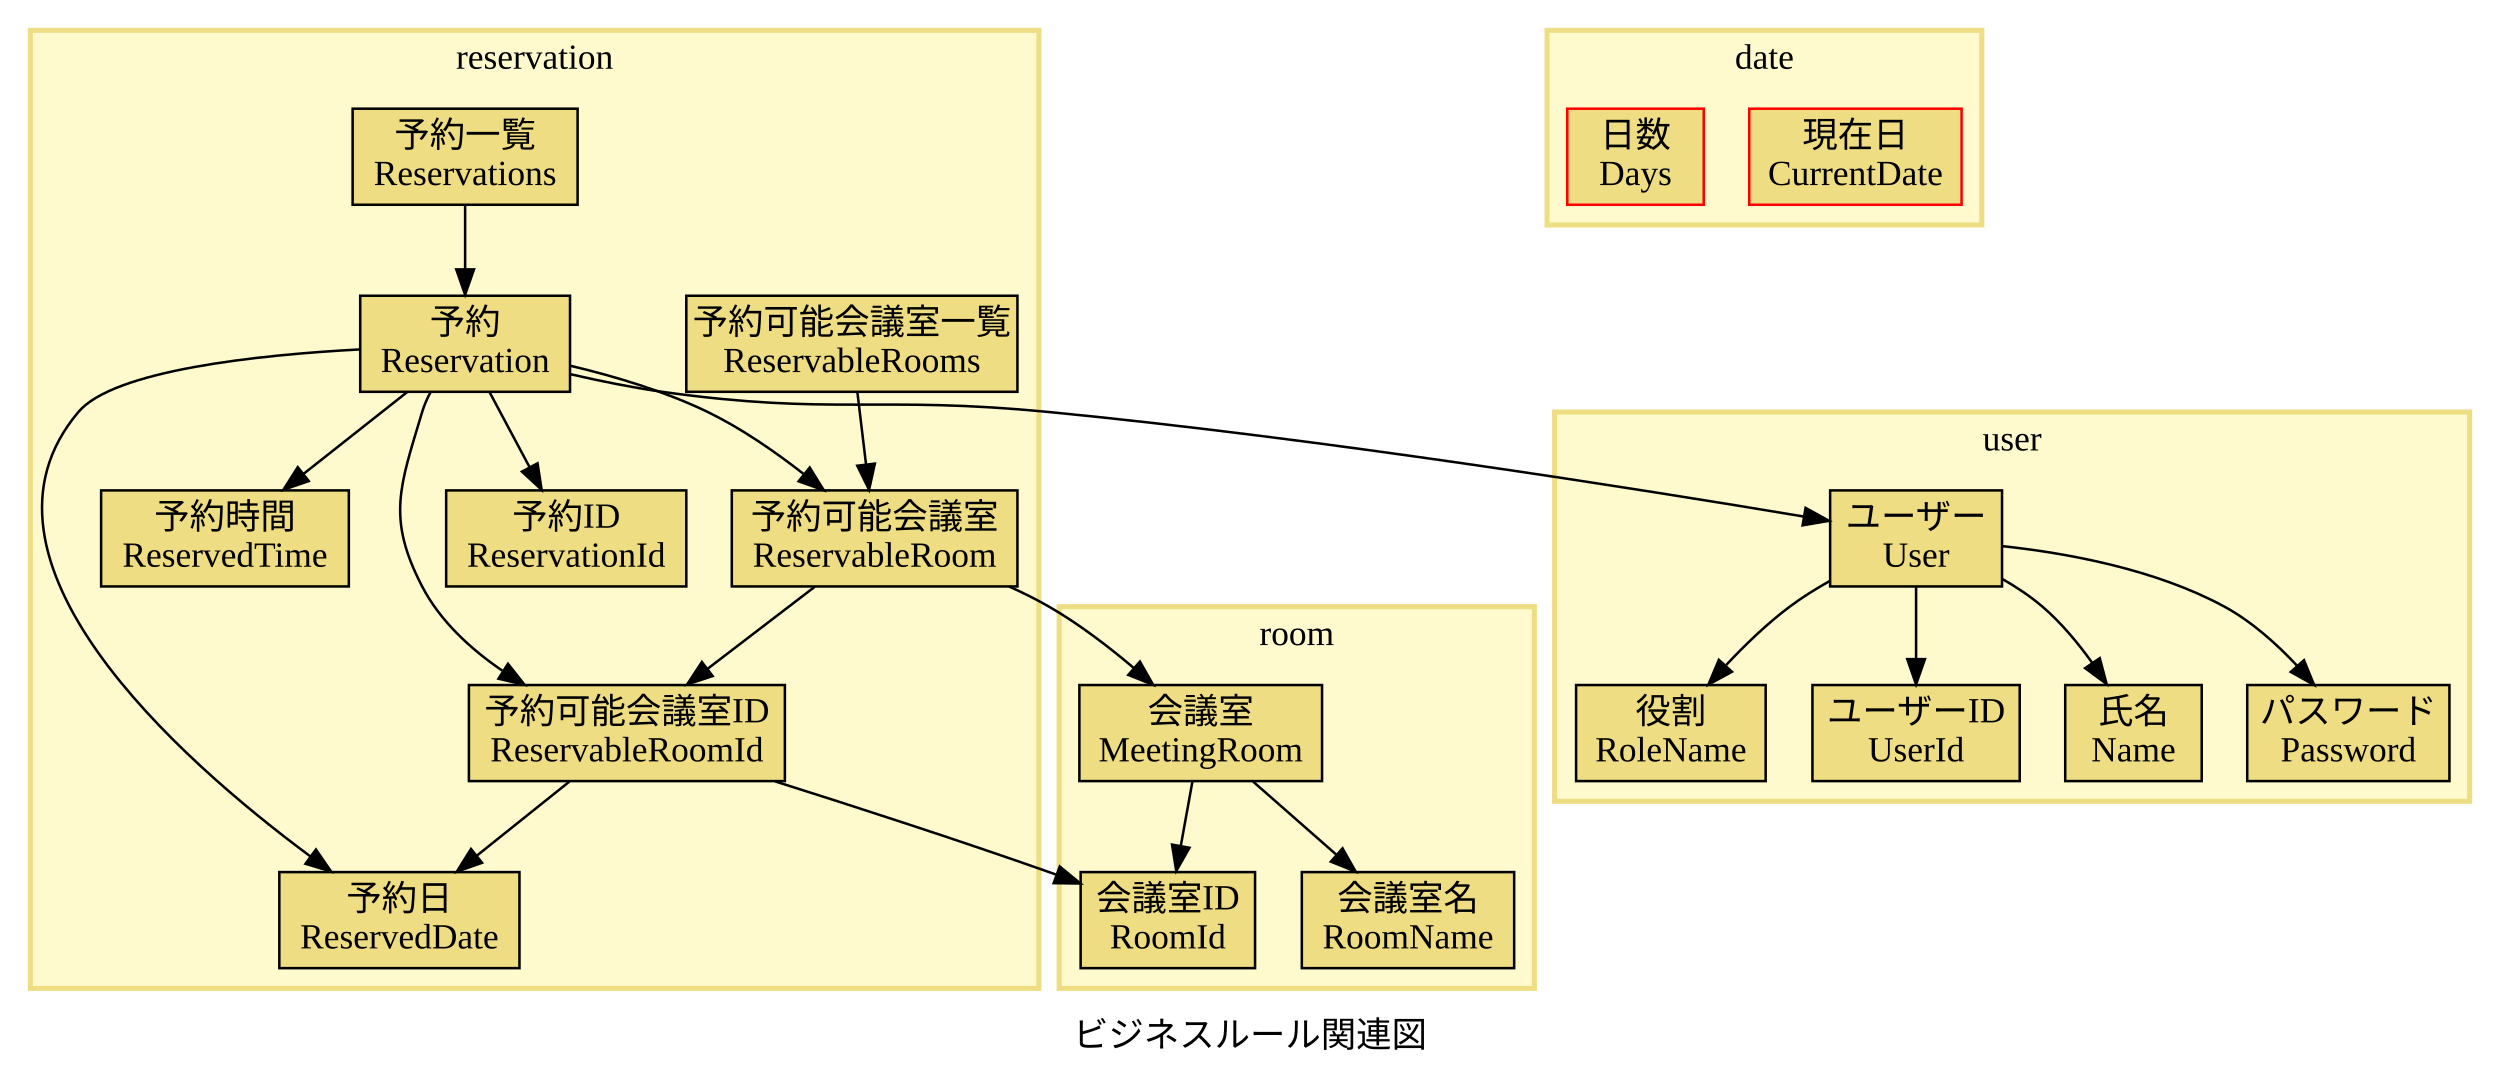
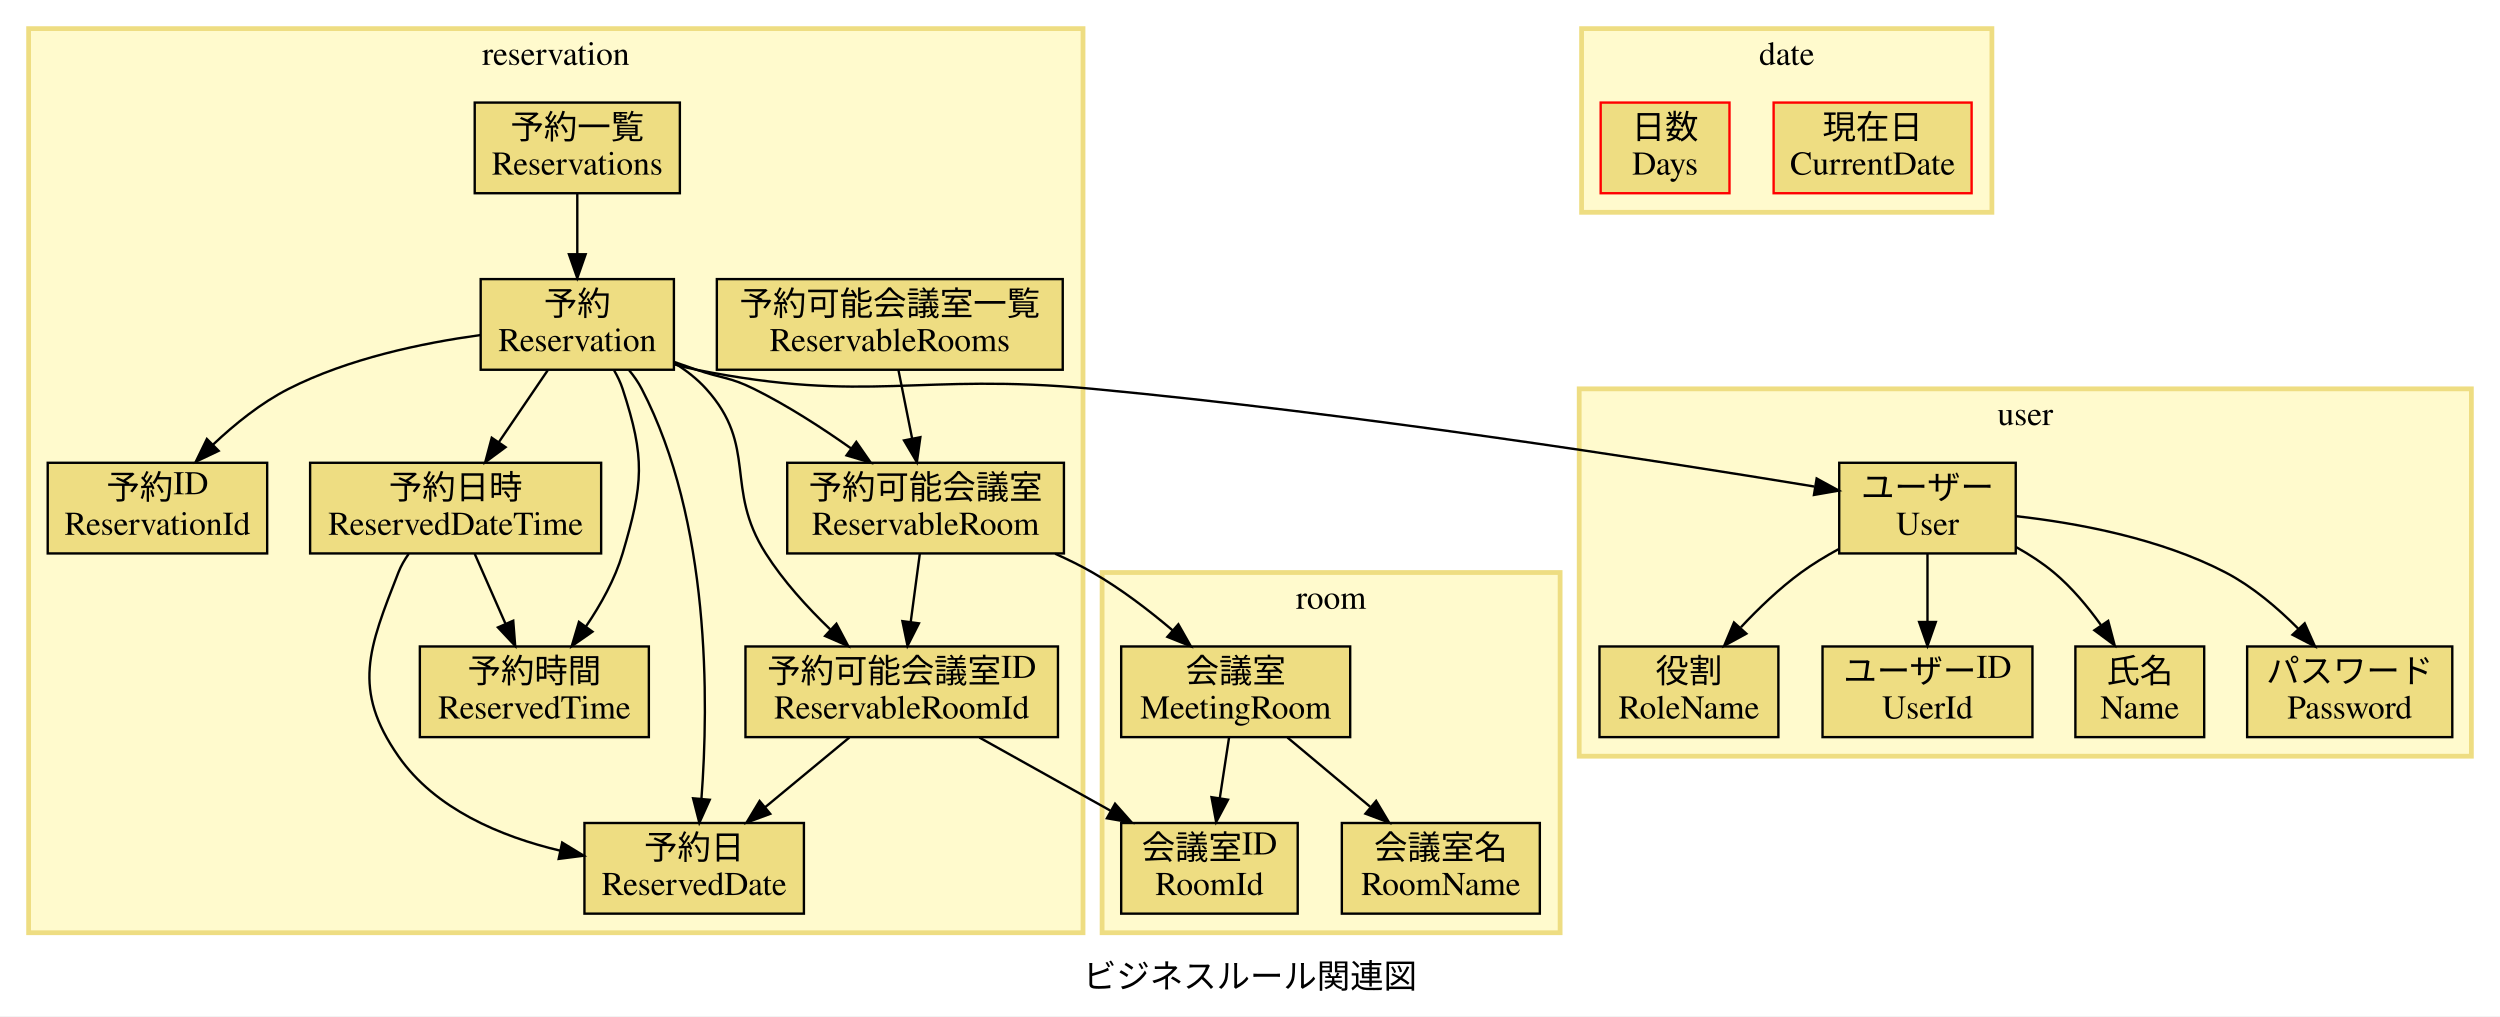
- <svg xmlns="http://www.w3.org/2000/svg" width="989px" height="426px" viewBox="0.00 0.00 989.00 426.00">
+ <svg xmlns="http://www.w3.org/2000/svg" width="1048px" height="426px" viewBox="0.00 0.00 1048.00 426.00">
  <g id="graph0" class="graph" transform="scale(1.0 1.0) rotate(0) translate(4 422)">
-     <polygon fill="white" stroke="none" points="-4,4 -4,-422 985,-422 985,4 -4,4" />
-     <text text-anchor="middle" x="490.5" y="-7.8" font-family="Times New Roman,serif" font-size="14.00">ビジネスルール関連図
-         </text>
+     <polygon fill="white" stroke="transparent" points="-4,4 -4,-422 1044,-422 1044,4 -4,4" />
+     <text text-anchor="middle" x="520" y="-7.8" font-family="Times,serif" font-size="14.00">ビジネスルール関連図</text>
    <g id="clust1" class="cluster">
-       <polygon fill="lemonchiffon" stroke="#eedd82" stroke-width="2" points="8,-31 8,-410 407,-410 407,-31 8,-31" />
-       <text text-anchor="middle" x="207.5" y="-394.8" font-family="Times New Roman,serif" font-size="14.00">
-                 reservation
-             </text>
+       <polygon fill="lemonchiffon" stroke="#eedd82" stroke-width="2" points="8,-31 8,-410 450,-410 450,-31 8,-31" />
+       <text text-anchor="middle" x="229" y="-394.8" font-family="Times,serif" font-size="14.00">reservation</text>
    </g>
    <g id="clust2" class="cluster">
-       <polygon fill="lemonchiffon" stroke="#eedd82" stroke-width="2" points="415,-31 415,-182 603,-182 603,-31 415,-31" />
-       <text text-anchor="middle" x="509" y="-166.8" font-family="Times New Roman,serif" font-size="14.00">room
-             </text>
+       <polygon fill="lemonchiffon" stroke="#eedd82" stroke-width="2" points="458,-31 458,-182 650,-182 650,-31 458,-31" />
+       <text text-anchor="middle" x="554" y="-166.8" font-family="Times,serif" font-size="14.00">room</text>
    </g>
    <g id="clust3" class="cluster">
-       <polygon fill="lemonchiffon" stroke="#eedd82" stroke-width="2" points="611,-105 611,-259 973,-259 973,-105 611,-105" />
-       <text text-anchor="middle" x="792" y="-243.8" font-family="Times New Roman,serif" font-size="14.00">user
-             </text>
+       <polygon fill="lemonchiffon" stroke="#eedd82" stroke-width="2" points="658,-105 658,-259 1032,-259 1032,-105 658,-105" />
+       <text text-anchor="middle" x="845" y="-243.8" font-family="Times,serif" font-size="14.00">user</text>
    </g>
    <g id="clust4" class="cluster">
-       <polygon fill="lemonchiffon" stroke="#eedd82" stroke-width="2" points="608,-333 608,-410 780,-410 780,-333 608,-333" />
-       <text text-anchor="middle" x="694" y="-394.8" font-family="Times New Roman,serif" font-size="14.00">date
-             </text>
+       <polygon fill="lemonchiffon" stroke="#eedd82" stroke-width="2" points="659,-333 659,-410 831,-410 831,-333 659,-333" />
+       <text text-anchor="middle" x="745" y="-394.8" font-family="Times,serif" font-size="14.00">date</text>
    </g>
    <g id="node1" class="node">
-       <polygon fill="#eedd82" stroke="black" points="398.5,-228 285.5,-228 285.5,-190 398.5,-190 398.5,-228" />
-       <text text-anchor="middle" x="342" y="-212.8" font-family="Times New Roman,serif" font-size="14.00">
-                 予約可能会議室
-             </text>
-       <text text-anchor="middle" x="342" y="-197.8" font-family="Times New Roman,serif" font-size="14.00">
-                 ReservableRoom
+       <polygon fill="#eedd82" stroke="black" points="442,-228 326,-228 326,-190 442,-190 442,-228" />
+       <text text-anchor="middle" x="384" y="-212.8" font-family="Times,serif" font-size="14.00">予約可能会議室</text>
+       <text text-anchor="middle" x="384" y="-197.8" font-family="Times,serif" font-size="14.00">ReservableRoom
            </text>
    </g>
    <g id="node2" class="node">
-       <polygon fill="#eedd82" stroke="black" points="306.5,-151 181.5,-151 181.5,-113 306.5,-113 306.5,-151" />
-       <text text-anchor="middle" x="244" y="-135.8" font-family="Times New Roman,serif" font-size="14.00">
-                 予約可能会議室ID
-             </text>
-       <text text-anchor="middle" x="244" y="-120.8" font-family="Times New Roman,serif" font-size="14.00">
-                 ReservableRoomId
-             </text>
+       <polygon fill="#eedd82" stroke="black" points="439.5,-151 308.5,-151 308.5,-113 439.5,-113 439.5,-151" />
+       <text text-anchor="middle" x="374" y="-135.8" font-family="Times,serif" font-size="14.00">予約可能会議室ID</text>
+       <text text-anchor="middle" x="374" y="-120.8" font-family="Times,serif" font-size="14.00">ReservableRoomId
+             </text>
+     </g>
+     <g id="edge4" class="edge">
+       <path fill="none" stroke="black" d="M381.58,-189.84C380.43,-181.25 379.04,-170.79 377.76,-161.19" />
+       <polygon fill="black" stroke="black" points="381.22,-160.7 376.43,-151.25 374.29,-161.62 381.22,-160.7" />
+     </g>
+     <g id="node10" class="node">
+       <polygon fill="#eedd82" stroke="black" points="562,-151 466,-151 466,-113 562,-113 562,-151" />
+       <text text-anchor="middle" x="514" y="-135.8" font-family="Times,serif" font-size="14.00">会議室</text>
+       <text text-anchor="middle" x="514" y="-120.8" font-family="Times,serif" font-size="14.00">MeetingRoom</text>
+     </g>
+     <g id="edge5" class="edge">
+       <path fill="none" stroke="black" d="M438.32,-189.87C443.73,-187.46 449.05,-184.84 454,-182 465.79,-175.25 477.61,-166.2 487.61,-157.71" />
+       <polygon fill="black" stroke="black" points="489.97,-160.3 495.2,-151.08 485.37,-155.02 489.97,-160.3" />
+     </g>
+     <g id="node7" class="node">
+       <polygon fill="#eedd82" stroke="black" points="333,-77 241,-77 241,-39 333,-39 333,-77" />
+       <text text-anchor="middle" x="287" y="-61.8" font-family="Times,serif" font-size="14.00">予約日</text>
+       <text text-anchor="middle" x="287" y="-46.8" font-family="Times,serif" font-size="14.00">ReservedDate</text>
+     </g>
+     <g id="edge8" class="edge">
+       <path fill="none" stroke="black" d="M352.05,-112.83C341.33,-103.96 328.28,-93.16 316.69,-83.57" />
+       <polygon fill="black" stroke="black" points="318.88,-80.84 308.95,-77.16 314.42,-86.23 318.88,-80.84" />
+     </g>
+     <g id="node11" class="node">
+       <polygon fill="#eedd82" stroke="black" points="540,-77 466,-77 466,-39 540,-39 540,-77" />
+       <text text-anchor="middle" x="503" y="-61.8" font-family="Times,serif" font-size="14.00">会議室ID</text>
+       <text text-anchor="middle" x="503" y="-46.8" font-family="Times,serif" font-size="14.00">RoomId</text>
+     </g>
+     <g id="edge9" class="edge">
+       <path fill="none" stroke="black" d="M406.55,-112.83C423.2,-103.54 443.66,-92.12 461.44,-82.2" />
+       <polygon fill="black" stroke="black" points="463.43,-85.09 470.46,-77.16 460.02,-78.98 463.43,-85.09" />
+     </g>
+     <g id="node3" class="node">
+       <polygon fill="#eedd82" stroke="black" points="441.5,-305 296.5,-305 296.5,-267 441.5,-267 441.5,-305" />
+       <text text-anchor="middle" x="369" y="-289.8" font-family="Times,serif" font-size="14.00">予約可能会議室一覧</text>
+       <text text-anchor="middle" x="369" y="-274.8" font-family="Times,serif" font-size="14.00">ReservableRooms
+             </text>
+     </g>
+     <g id="edge3" class="edge">
+       <path fill="none" stroke="black" d="M372.63,-266.84C374.35,-258.25 376.44,-247.79 378.36,-238.19" />
+       <polygon fill="black" stroke="black" points="381.82,-238.74 380.35,-228.25 374.96,-237.37 381.82,-238.74" />
+     </g>
+     <g id="node4" class="node">
+       <polygon fill="#eedd82" stroke="black" points="278.5,-305 197.5,-305 197.5,-267 278.5,-267 278.5,-305" />
+       <text text-anchor="middle" x="238" y="-289.8" font-family="Times,serif" font-size="14.00">予約</text>
+       <text text-anchor="middle" x="238" y="-274.8" font-family="Times,serif" font-size="14.00">Reservation</text>
+     </g>
+     <g id="edge10" class="edge">
+       <path fill="none" stroke="black" d="M278.63,-270.28C281.8,-269.16 284.95,-268.06 288,-267 298.62,-263.32 301.92,-263.99 312,-259 326.09,-252.02 340.62,-242.63 352.9,-233.93" />
+       <polygon fill="black" stroke="black" points="354.96,-236.76 361.01,-228.06 350.86,-231.09 354.96,-236.76" />
+     </g>
+     <g id="edge11" class="edge">
+       <path fill="none" stroke="black" d="M278.77,-269.77C283.65,-266.74 288.23,-263.17 292,-259 313.87,-234.8 299.49,-217.52 317,-190 324.35,-178.45 334.41,-167.4 344.03,-158.16" />
+       <polygon fill="black" stroke="black" points="346.63,-160.52 351.59,-151.16 341.88,-155.38 346.63,-160.52" />
+     </g>
+     <g id="node5" class="node">
+       <polygon fill="#eedd82" stroke="black" points="108,-228 16,-228 16,-190 108,-190 108,-228" />
+       <text text-anchor="middle" x="62" y="-212.8" font-family="Times,serif" font-size="14.00">予約ID</text>
+       <text text-anchor="middle" x="62" y="-197.8" font-family="Times,serif" font-size="14.00">ReservationId
+             </text>
+     </g>
+     <g id="edge12" class="edge">
+       <path fill="none" stroke="black" d="M197.3,-281.53C172.96,-278.2 142,-271.69 117,-259 105.42,-253.12 94.37,-244.19 85.25,-235.56" />
+       <polygon fill="black" stroke="black" points="87.65,-233.01 78.08,-228.46 82.72,-237.98 87.65,-233.01" />
+     </g>
+     <g id="edge13" class="edge">
+       <path fill="none" stroke="black" d="M259.65,-266.89C261.71,-264.42 263.56,-261.77 265,-259 293.86,-203.5 293.11,-127.78 290.05,-87.28" />
+       <polygon fill="black" stroke="black" points="293.52,-86.74 289.17,-77.08 286.54,-87.34 293.52,-86.74" />
+     </g>
+     <g id="node8" class="node">
+       <polygon fill="#eedd82" stroke="black" points="248,-228 126,-228 126,-190 248,-190 248,-228" />
+       <text text-anchor="middle" x="187" y="-212.8" font-family="Times,serif" font-size="14.00">予約日時</text>
+       <text text-anchor="middle" x="187" y="-197.8" font-family="Times,serif" font-size="14.00">ReservedDateTime
+             </text>
+     </g>
+     <g id="edge14" class="edge">
+       <path fill="none" stroke="black" d="M225.65,-266.84C219.5,-257.79 211.93,-246.67 205.13,-236.67" />
+       <polygon fill="black" stroke="black" points="207.93,-234.55 199.41,-228.25 202.14,-238.49 207.93,-234.55" />
+     </g>
+     <g id="node9" class="node">
+       <polygon fill="#eedd82" stroke="black" points="268,-151 172,-151 172,-113 268,-113 268,-151" />
+       <text text-anchor="middle" x="220" y="-135.8" font-family="Times,serif" font-size="14.00">予約時間</text>
+       <text text-anchor="middle" x="220" y="-120.8" font-family="Times,serif" font-size="14.00">ReservedTime
+             </text>
+     </g>
+     <g id="edge15" class="edge">
+       <path fill="none" stroke="black" d="M253.42,-266.75C254.88,-264.27 256.13,-261.66 257,-259 266.52,-229.85 265.71,-219.4 257,-190 253.8,-179.2 247.84,-168.52 241.63,-159.39" />
+       <polygon fill="black" stroke="black" points="244.36,-157.2 235.67,-151.14 238.69,-161.3 244.36,-157.2" />
+     </g>
+     <g id="node16" class="node">
+       <polygon fill="#eedd82" stroke="black" points="841,-228 767,-228 767,-190 841,-190 841,-228" />
+       <text text-anchor="middle" x="804" y="-212.8" font-family="Times,serif" font-size="14.00">ユーザー</text>
+       <text text-anchor="middle" x="804" y="-197.8" font-family="Times,serif" font-size="14.00">User</text>
+     </g>
+     <g id="edge16" class="edge">
+       <path fill="none" stroke="black" d="M278.65,-269.25C281.78,-268.38 284.92,-267.61 288,-267 360.44,-252.55 380.46,-265.91 454,-259 562.72,-248.79 689.44,-229.09 756.58,-218.04" />
+       <polygon fill="black" stroke="black" points="757.54,-221.42 766.84,-216.34 756.4,-214.52 757.54,-221.42" />
+     </g>
+     <g id="node6" class="node">
+       <polygon fill="#eedd82" stroke="black" points="281,-379 195,-379 195,-341 281,-341 281,-379" />
+       <text text-anchor="middle" x="238" y="-363.8" font-family="Times,serif" font-size="14.00">予約一覧</text>
+       <text text-anchor="middle" x="238" y="-348.8" font-family="Times,serif" font-size="14.00">Reservations
+             </text>
+     </g>
+     <g id="edge17" class="edge">
+       <path fill="none" stroke="black" d="M238,-340.83C238,-333.13 238,-323.97 238,-315.42" />
+       <polygon fill="black" stroke="black" points="241.5,-315.41 238,-305.41 234.5,-315.41 241.5,-315.41" />
+     </g>
+     <g id="edge6" class="edge">
+       <path fill="none" stroke="black" d="M167.34,-189.84C165.59,-187.38 164.07,-184.75 163,-182 150.54,-150.13 143.46,-133.09 163,-105 178.4,-82.87 205.75,-71.36 230.86,-65.39" />
+       <polygon fill="black" stroke="black" points="231.66,-68.8 240.71,-63.29 230.2,-61.95 231.66,-68.8" />
+     </g>
+     <g id="edge7" class="edge">
+       <path fill="none" stroke="black" d="M194.99,-189.84C198.85,-181.07 203.57,-170.34 207.87,-160.58" />
+       <polygon fill="black" stroke="black" points="211.15,-161.81 211.97,-151.25 204.74,-158.99 211.15,-161.81" />
    </g>
    <g id="edge1" class="edge">
-       <path fill="none" stroke="black" d="M318.277,-189.845C305.611,-180.151 289.842,-168.083 276.096,-157.563" />
-       <polygon fill="black" stroke="black" points="277.913,-154.546 267.844,-151.248 273.658,-160.105 277.913,-154.546" />
-     </g>
-     <g id="node9" class="node">
-       <polygon fill="#eedd82" stroke="black" points="519,-151 423,-151 423,-113 519,-113 519,-151" />
-       <text text-anchor="middle" x="471" y="-135.8" font-family="Times New Roman,serif" font-size="14.00">会議室
-             </text>
-       <text text-anchor="middle" x="471" y="-120.8" font-family="Times New Roman,serif" font-size="14.00">
-                 MeetingRoom
-             </text>
+       <path fill="none" stroke="black" d="M511.22,-112.83C510.05,-105.13 508.65,-95.97 507.34,-87.42" />
+       <polygon fill="black" stroke="black" points="510.78,-86.77 505.81,-77.41 503.86,-87.83 510.78,-86.77" />
+     </g>
+     <g id="node12" class="node">
+       <polygon fill="#eedd82" stroke="black" points="641.5,-77 558.5,-77 558.5,-39 641.5,-39 641.5,-77" />
+       <text text-anchor="middle" x="600" y="-61.8" font-family="Times,serif" font-size="14.00">会議室名</text>
+       <text text-anchor="middle" x="600" y="-46.8" font-family="Times,serif" font-size="14.00">RoomName</text>
    </g>
    <g id="edge2" class="edge">
-       <path fill="none" stroke="black" d="M395.18,-189.988C400.639,-187.543 406.008,-184.875 411,-182 422.77,-175.22 434.593,-166.163 444.593,-157.681" />
-       <polygon fill="black" stroke="black" points="446.953,-160.267 452.188,-151.056 442.351,-154.992 446.953,-160.267" />
-     </g>
-     <g id="node7" class="node">
-       <polygon fill="#eedd82" stroke="black" points="201.5,-77 106.5,-77 106.5,-39 201.5,-39 201.5,-77" />
-       <text text-anchor="middle" x="154" y="-61.8" font-family="Times New Roman,serif" font-size="14.00">予約日
-             </text>
-       <text text-anchor="middle" x="154" y="-46.8" font-family="Times New Roman,serif" font-size="14.00">
-                 ReservedDate
-             </text>
-     </g>
-     <g id="edge3" class="edge">
-       <path fill="none" stroke="black" d="M221.289,-112.831C210.204,-103.963 196.705,-93.164 184.715,-83.572" />
-       <polygon fill="black" stroke="black" points="186.699,-80.677 176.704,-77.163 182.326,-86.143 186.699,-80.677" />
-     </g>
-     <g id="node10" class="node">
-       <polygon fill="#eedd82" stroke="black" points="492.5,-77 423.5,-77 423.5,-39 492.5,-39 492.5,-77" />
-       <text text-anchor="middle" x="458" y="-61.8" font-family="Times New Roman,serif" font-size="14.00">会議室ID
-             </text>
-       <text text-anchor="middle" x="458" y="-46.8" font-family="Times New Roman,serif" font-size="14.00">RoomId
-             </text>
-     </g>
-     <g id="edge4" class="edge">
-       <path fill="none" stroke="black" d="M302.606,-112.886C334.749,-102.741 375.226,-89.624 411,-77 411.883,-76.688 412.775,-76.371 413.673,-76.05" />
-       <polygon fill="black" stroke="black" points="415.238,-79.204 423.426,-72.48 412.832,-72.63 415.238,-79.204" />
-     </g>
-     <g id="node3" class="node">
-       <polygon fill="#eedd82" stroke="black" points="398.5,-305 267.5,-305 267.5,-267 398.5,-267 398.5,-305" />
-       <text text-anchor="middle" x="333" y="-289.8" font-family="Times New Roman,serif" font-size="14.00">
-                 予約可能会議室一覧
-             </text>
-       <text text-anchor="middle" x="333" y="-274.8" font-family="Times New Roman,serif" font-size="14.00">
-                 ReservableRooms
-             </text>
-     </g>
-     <g id="edge5" class="edge">
-       <path fill="none" stroke="black" d="M335.179,-266.845C336.21,-258.249 337.466,-247.785 338.617,-238.19" />
-       <polygon fill="black" stroke="black" points="342.094,-238.594 339.81,-228.248 335.144,-237.76 342.094,-238.594" />
-     </g>
-     <g id="node4" class="node">
-       <polygon fill="#eedd82" stroke="black" points="221.5,-305 138.5,-305 138.5,-267 221.5,-267 221.5,-305" />
-       <text text-anchor="middle" x="180" y="-289.8" font-family="Times New Roman,serif" font-size="14.00">予約
-             </text>
-       <text text-anchor="middle" x="180" y="-274.8" font-family="Times New Roman,serif" font-size="14.00">
-                 Reservation
-             </text>
-     </g>
-     <g id="edge6" class="edge">
-       <path fill="none" stroke="black" d="M221.858,-277.251C239.148,-273.146 259.065,-267.213 276,-259 289.302,-252.549 302.646,-243.295 313.82,-234.563" />
-       <polygon fill="black" stroke="black" points="316.318,-237.045 321.905,-228.042 311.924,-231.596 316.318,-237.045" />
-     </g>
-     <g id="edge7" class="edge">
-       <path fill="none" stroke="black" d="M166.345,-266.903C164.978,-264.356 163.801,-261.688 163,-259 154.244,-229.61 148.872,-217.218 163,-190 170.08,-176.36 182.09,-165.296 194.723,-156.673" />
-       <polygon fill="black" stroke="black" points="196.95,-159.405 203.516,-151.091 193.198,-153.495 196.95,-159.405" />
-     </g>
-     <g id="node5" class="node">
-       <polygon fill="#eedd82" stroke="black" points="267.5,-228 172.5,-228 172.5,-190 267.5,-190 267.5,-228" />
-       <text text-anchor="middle" x="220" y="-212.8" font-family="Times New Roman,serif" font-size="14.00">予約ID
-             </text>
-       <text text-anchor="middle" x="220" y="-197.8" font-family="Times New Roman,serif" font-size="14.00">
-                 ReservationId
-             </text>
-     </g>
-     <g id="edge8" class="edge">
-       <path fill="none" stroke="black" d="M189.683,-266.845C194.414,-257.974 200.205,-247.115 205.454,-237.274" />
-       <polygon fill="black" stroke="black" points="208.65,-238.719 210.268,-228.248 202.473,-235.425 208.65,-238.719" />
-     </g>
-     <g id="edge9" class="edge">
-       <path fill="none" stroke="black" d="M138.21,-283.762C97.901,-281.583 40.993,-275.572 27,-259 -22.118,-200.831 66.186,-122.222 118.867,-83.141" />
-       <polygon fill="black" stroke="black" points="120.973,-85.937 126.99,-77.217 116.848,-80.281 120.973,-85.937" />
-     </g>
-     <g id="node8" class="node">
-       <polygon fill="#eedd82" stroke="black" points="134,-228 36,-228 36,-190 134,-190 134,-228" />
-       <text text-anchor="middle" x="85" y="-212.8" font-family="Times New Roman,serif" font-size="14.00">予約時間
-             </text>
-       <text text-anchor="middle" x="85" y="-197.8" font-family="Times New Roman,serif" font-size="14.00">
-                 ReservedTime
-             </text>
-     </g>
-     <g id="edge10" class="edge">
-       <path fill="none" stroke="black" d="M157.003,-266.845C144.725,-257.151 129.439,-245.083 116.113,-234.563" />
-       <polygon fill="black" stroke="black" points="118.132,-231.698 108.114,-228.248 113.794,-237.192 118.132,-231.698" />
+       <path fill="none" stroke="black" d="M535.7,-112.83C546.19,-104.05 558.95,-93.37 570.32,-83.85" />
+       <polygon fill="black" stroke="black" points="572.88,-86.27 578.31,-77.16 568.39,-80.9 572.88,-86.27" />
+     </g>
+     <g id="node13" class="node">
+       <polygon fill="#eedd82" stroke="black" points="920,-151 866,-151 866,-113 920,-113 920,-151" />
+       <text text-anchor="middle" x="893" y="-135.8" font-family="Times,serif" font-size="14.00">氏名</text>
+       <text text-anchor="middle" x="893" y="-120.8" font-family="Times,serif" font-size="14.00">Name</text>
+     </g>
+     <g id="node14" class="node">
+       <polygon fill="#eedd82" stroke="black" points="1024,-151 938,-151 938,-113 1024,-113 1024,-151" />
+       <text text-anchor="middle" x="981" y="-135.8" font-family="Times,serif" font-size="14.00">パスワード</text>
+       <text text-anchor="middle" x="981" y="-120.8" font-family="Times,serif" font-size="14.00">Password</text>
    </g>
    <g id="node15" class="node">
-       <polygon fill="#eedd82" stroke="black" points="788,-228 720,-228 720,-190 788,-190 788,-228" />
-       <text text-anchor="middle" x="754" y="-212.8" font-family="Times New Roman,serif" font-size="14.00">ユーザー
-             </text>
-       <text text-anchor="middle" x="754" y="-197.8" font-family="Times New Roman,serif" font-size="14.00">User
-             </text>
-     </g>
-     <g id="edge11" class="edge">
-       <path fill="none" stroke="black" d="M221.848,-273.928C233.478,-271.239 246.164,-268.662 258,-267 325.431,-257.531 343.228,-265.599 411,-259 518.692,-248.514 644.388,-228.572 709.619,-217.639" />
-       <polygon fill="black" stroke="black" points="710.277,-221.078 719.556,-215.965 709.114,-214.175 710.277,-221.078" />
-     </g>
-     <g id="node6" class="node">
-       <polygon fill="#eedd82" stroke="black" points="224.5,-379 135.5,-379 135.5,-341 224.5,-341 224.5,-379" />
-       <text text-anchor="middle" x="180" y="-363.8" font-family="Times New Roman,serif" font-size="14.00">予約一覧
-             </text>
-       <text text-anchor="middle" x="180" y="-348.8" font-family="Times New Roman,serif" font-size="14.00">
-                 Reservations
-             </text>
-     </g>
-     <g id="edge12" class="edge">
-       <path fill="none" stroke="black" d="M180,-340.831C180,-333.131 180,-323.974 180,-315.417" />
-       <polygon fill="black" stroke="black" points="183.5,-315.413 180,-305.413 176.5,-315.413 183.5,-315.413" />
-     </g>
-     <g id="edge13" class="edge">
-       <path fill="none" stroke="black" d="M467.72,-112.831C466.329,-105.131 464.676,-95.974 463.131,-87.417" />
-       <polygon fill="black" stroke="black" points="466.546,-86.632 461.325,-77.413 459.657,-87.876 466.546,-86.632" />
-     </g>
-     <g id="node11" class="node">
-       <polygon fill="#eedd82" stroke="black" points="595,-77 511,-77 511,-39 595,-39 595,-77" />
-       <text text-anchor="middle" x="553" y="-61.8" font-family="Times New Roman,serif" font-size="14.00">会議室名
-             </text>
-       <text text-anchor="middle" x="553" y="-46.8" font-family="Times New Roman,serif" font-size="14.00">
-                 RoomName
-             </text>
-     </g>
-     <g id="edge14" class="edge">
-       <path fill="none" stroke="black" d="M491.692,-112.831C501.695,-104.048 513.855,-93.371 524.7,-83.849" />
-       <polygon fill="black" stroke="black" points="527.109,-86.391 532.315,-77.163 522.491,-81.131 527.109,-86.391" />
-     </g>
-     <g id="node12" class="node">
-       <polygon fill="#eedd82" stroke="black" points="867,-151 813,-151 813,-113 867,-113 867,-151" />
-       <text text-anchor="middle" x="840" y="-135.8" font-family="Times New Roman,serif" font-size="14.00">氏名
-             </text>
-       <text text-anchor="middle" x="840" y="-120.8" font-family="Times New Roman,serif" font-size="14.00">Name
-             </text>
-     </g>
-     <g id="node13" class="node">
-       <polygon fill="#eedd82" stroke="black" points="965,-151 885,-151 885,-113 965,-113 965,-151" />
-       <text text-anchor="middle" x="925" y="-135.8" font-family="Times New Roman,serif" font-size="14.00">パスワード
-             </text>
-       <text text-anchor="middle" x="925" y="-120.8" font-family="Times New Roman,serif" font-size="14.00">
-                 Password
-             </text>
-     </g>
-     <g id="node14" class="node">
-       <polygon fill="#eedd82" stroke="black" points="694.5,-151 619.5,-151 619.5,-113 694.5,-113 694.5,-151" />
-       <text text-anchor="middle" x="657" y="-135.8" font-family="Times New Roman,serif" font-size="14.00">役割
-             </text>
-       <text text-anchor="middle" x="657" y="-120.8" font-family="Times New Roman,serif" font-size="14.00">
-                 RoleName
-             </text>
-     </g>
-     <g id="edge15" class="edge">
-       <path fill="none" stroke="black" d="M788.163,-192.937C793.742,-189.736 799.245,-186.074 804,-182 811.339,-175.713 818.033,-167.656 823.604,-159.9" />
-       <polygon fill="black" stroke="black" points="826.668,-161.619 829.393,-151.38 820.878,-157.685 826.668,-161.619" />
-     </g>
-     <g id="edge16" class="edge">
-       <path fill="none" stroke="black" d="M788.154,-205.945C813.666,-203.209 848.693,-196.836 876,-182 886.684,-176.196 896.568,-167.338 904.62,-158.741" />
-       <polygon fill="black" stroke="black" points="907.455,-160.82 911.47,-151.016 902.217,-156.177 907.455,-160.82" />
-     </g>
-     <g id="edge17" class="edge">
-       <path fill="none" stroke="black" d="M719.742,-192.102C714.291,-189.037 708.855,-185.637 704,-182 695.084,-175.322 686.346,-166.897 678.87,-158.925" />
-       <polygon fill="black" stroke="black" points="681.164,-156.244 671.854,-151.186 675.977,-160.946 681.164,-156.244" />
-     </g>
-     <g id="node16" class="node">
-       <polygon fill="#eedd82" stroke="black" points="795,-151 713,-151 713,-113 795,-113 795,-151" />
-       <text text-anchor="middle" x="754" y="-135.8" font-family="Times New Roman,serif" font-size="14.00">ユーザーID
-             </text>
-       <text text-anchor="middle" x="754" y="-120.8" font-family="Times New Roman,serif" font-size="14.00">UserId
-             </text>
+       <polygon fill="#eedd82" stroke="black" points="741.5,-151 666.5,-151 666.5,-113 741.5,-113 741.5,-151" />
+       <text text-anchor="middle" x="704" y="-135.8" font-family="Times,serif" font-size="14.00">役割</text>
+       <text text-anchor="middle" x="704" y="-120.8" font-family="Times,serif" font-size="14.00">RoleName</text>
    </g>
    <g id="edge18" class="edge">
-       <path fill="none" stroke="black" d="M754,-189.845C754,-181.34 754,-171.008 754,-161.496" />
-       <polygon fill="black" stroke="black" points="757.5,-161.248 754,-151.248 750.5,-161.248 757.5,-161.248" />
+       <path fill="none" stroke="black" d="M841.06,-192.71C846.69,-189.59 852.2,-186.01 857,-182 864.41,-175.8 871.13,-167.77 876.7,-160.01" />
+       <polygon fill="black" stroke="black" points="879.76,-161.72 882.47,-151.47 873.97,-157.79 879.76,-161.72" />
+     </g>
+     <g id="edge19" class="edge">
+       <path fill="none" stroke="black" d="M841.06,-205.63C866.92,-202.73 901.58,-196.29 929,-182 940.23,-176.15 950.77,-167.17 959.39,-158.49" />
+       <polygon fill="black" stroke="black" points="962.12,-160.7 966.44,-151.03 957.03,-155.9 962.12,-160.7" />
+     </g>
+     <g id="edge20" class="edge">
+       <path fill="none" stroke="black" d="M766.82,-191.85C761.33,-188.87 755.88,-185.57 751,-182 742.01,-175.43 733.25,-167.03 725.78,-159.05" />
+       <polygon fill="black" stroke="black" points="728.07,-156.37 718.77,-151.29 722.88,-161.06 728.07,-156.37" />
    </g>
    <g id="node17" class="node">
-       <polygon fill="#eedd82" stroke="red" points="772,-379 688,-379 688,-341 772,-341 772,-379" />
-       <text text-anchor="middle" x="730" y="-363.8" font-family="Times New Roman,serif" font-size="14.00">現在日
-             </text>
-       <text text-anchor="middle" x="730" y="-348.8" font-family="Times New Roman,serif" font-size="14.00">
-                 CurrentDate
-             </text>
+       <polygon fill="#eedd82" stroke="black" points="848,-151 760,-151 760,-113 848,-113 848,-151" />
+       <text text-anchor="middle" x="804" y="-135.8" font-family="Times,serif" font-size="14.00">ユーザーID</text>
+       <text text-anchor="middle" x="804" y="-120.8" font-family="Times,serif" font-size="14.00">UserId</text>
+     </g>
+     <g id="edge21" class="edge">
+       <path fill="none" stroke="black" d="M804,-189.84C804,-181.34 804,-171.01 804,-161.5" />
+       <polygon fill="black" stroke="black" points="807.5,-161.25 804,-151.25 800.5,-161.25 807.5,-161.25" />
    </g>
    <g id="node18" class="node">
-       <polygon fill="#eedd82" stroke="red" points="670,-379 616,-379 616,-341 670,-341 670,-379" />
-       <text text-anchor="middle" x="643" y="-363.8" font-family="Times New Roman,serif" font-size="14.00">日数
-             </text>
-       <text text-anchor="middle" x="643" y="-348.8" font-family="Times New Roman,serif" font-size="14.00">Days
-             </text>
+       <polygon fill="#eedd82" stroke="red" points="822.5,-379 739.5,-379 739.5,-341 822.5,-341 822.5,-379" />
+       <text text-anchor="middle" x="781" y="-363.8" font-family="Times,serif" font-size="14.00">現在日</text>
+       <text text-anchor="middle" x="781" y="-348.8" font-family="Times,serif" font-size="14.00">CurrentDate</text>
+     </g>
+     <g id="node19" class="node">
+       <polygon fill="#eedd82" stroke="red" points="721,-379 667,-379 667,-341 721,-341 721,-379" />
+       <text text-anchor="middle" x="694" y="-363.8" font-family="Times,serif" font-size="14.00">日数</text>
+       <text text-anchor="middle" x="694" y="-348.8" font-family="Times,serif" font-size="14.00">Days</text>
    </g>
  </g>
</svg>
